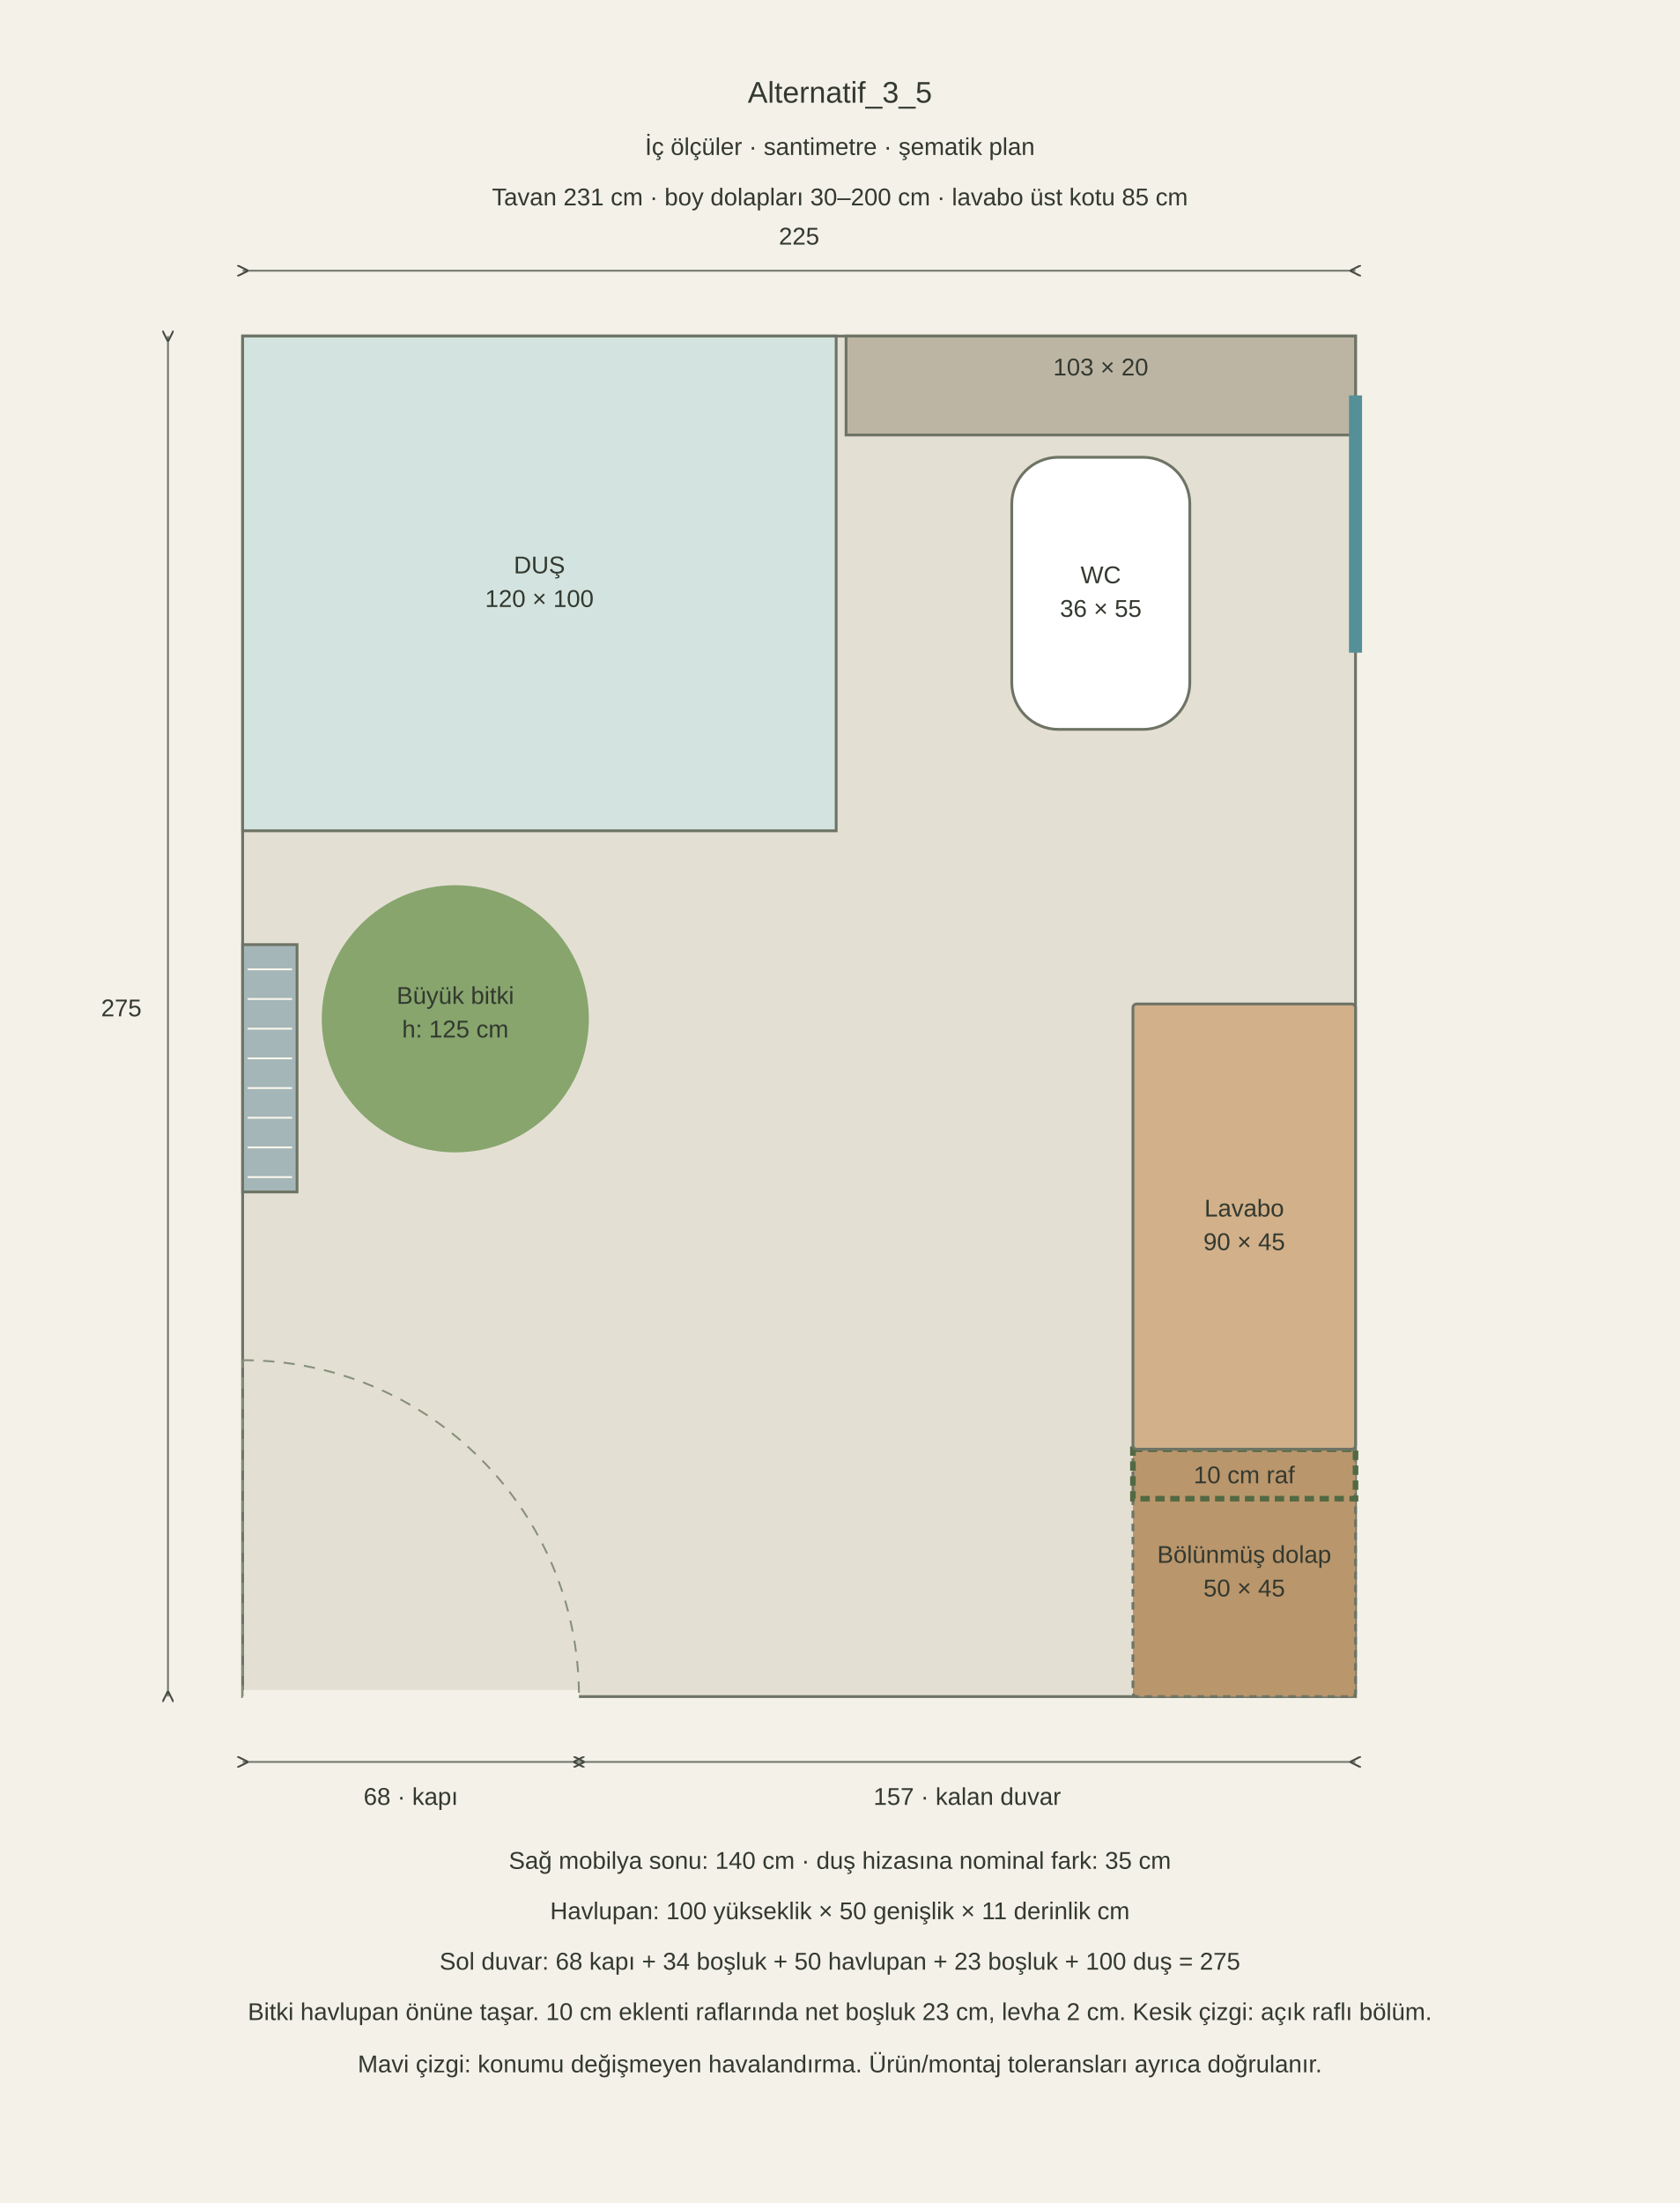
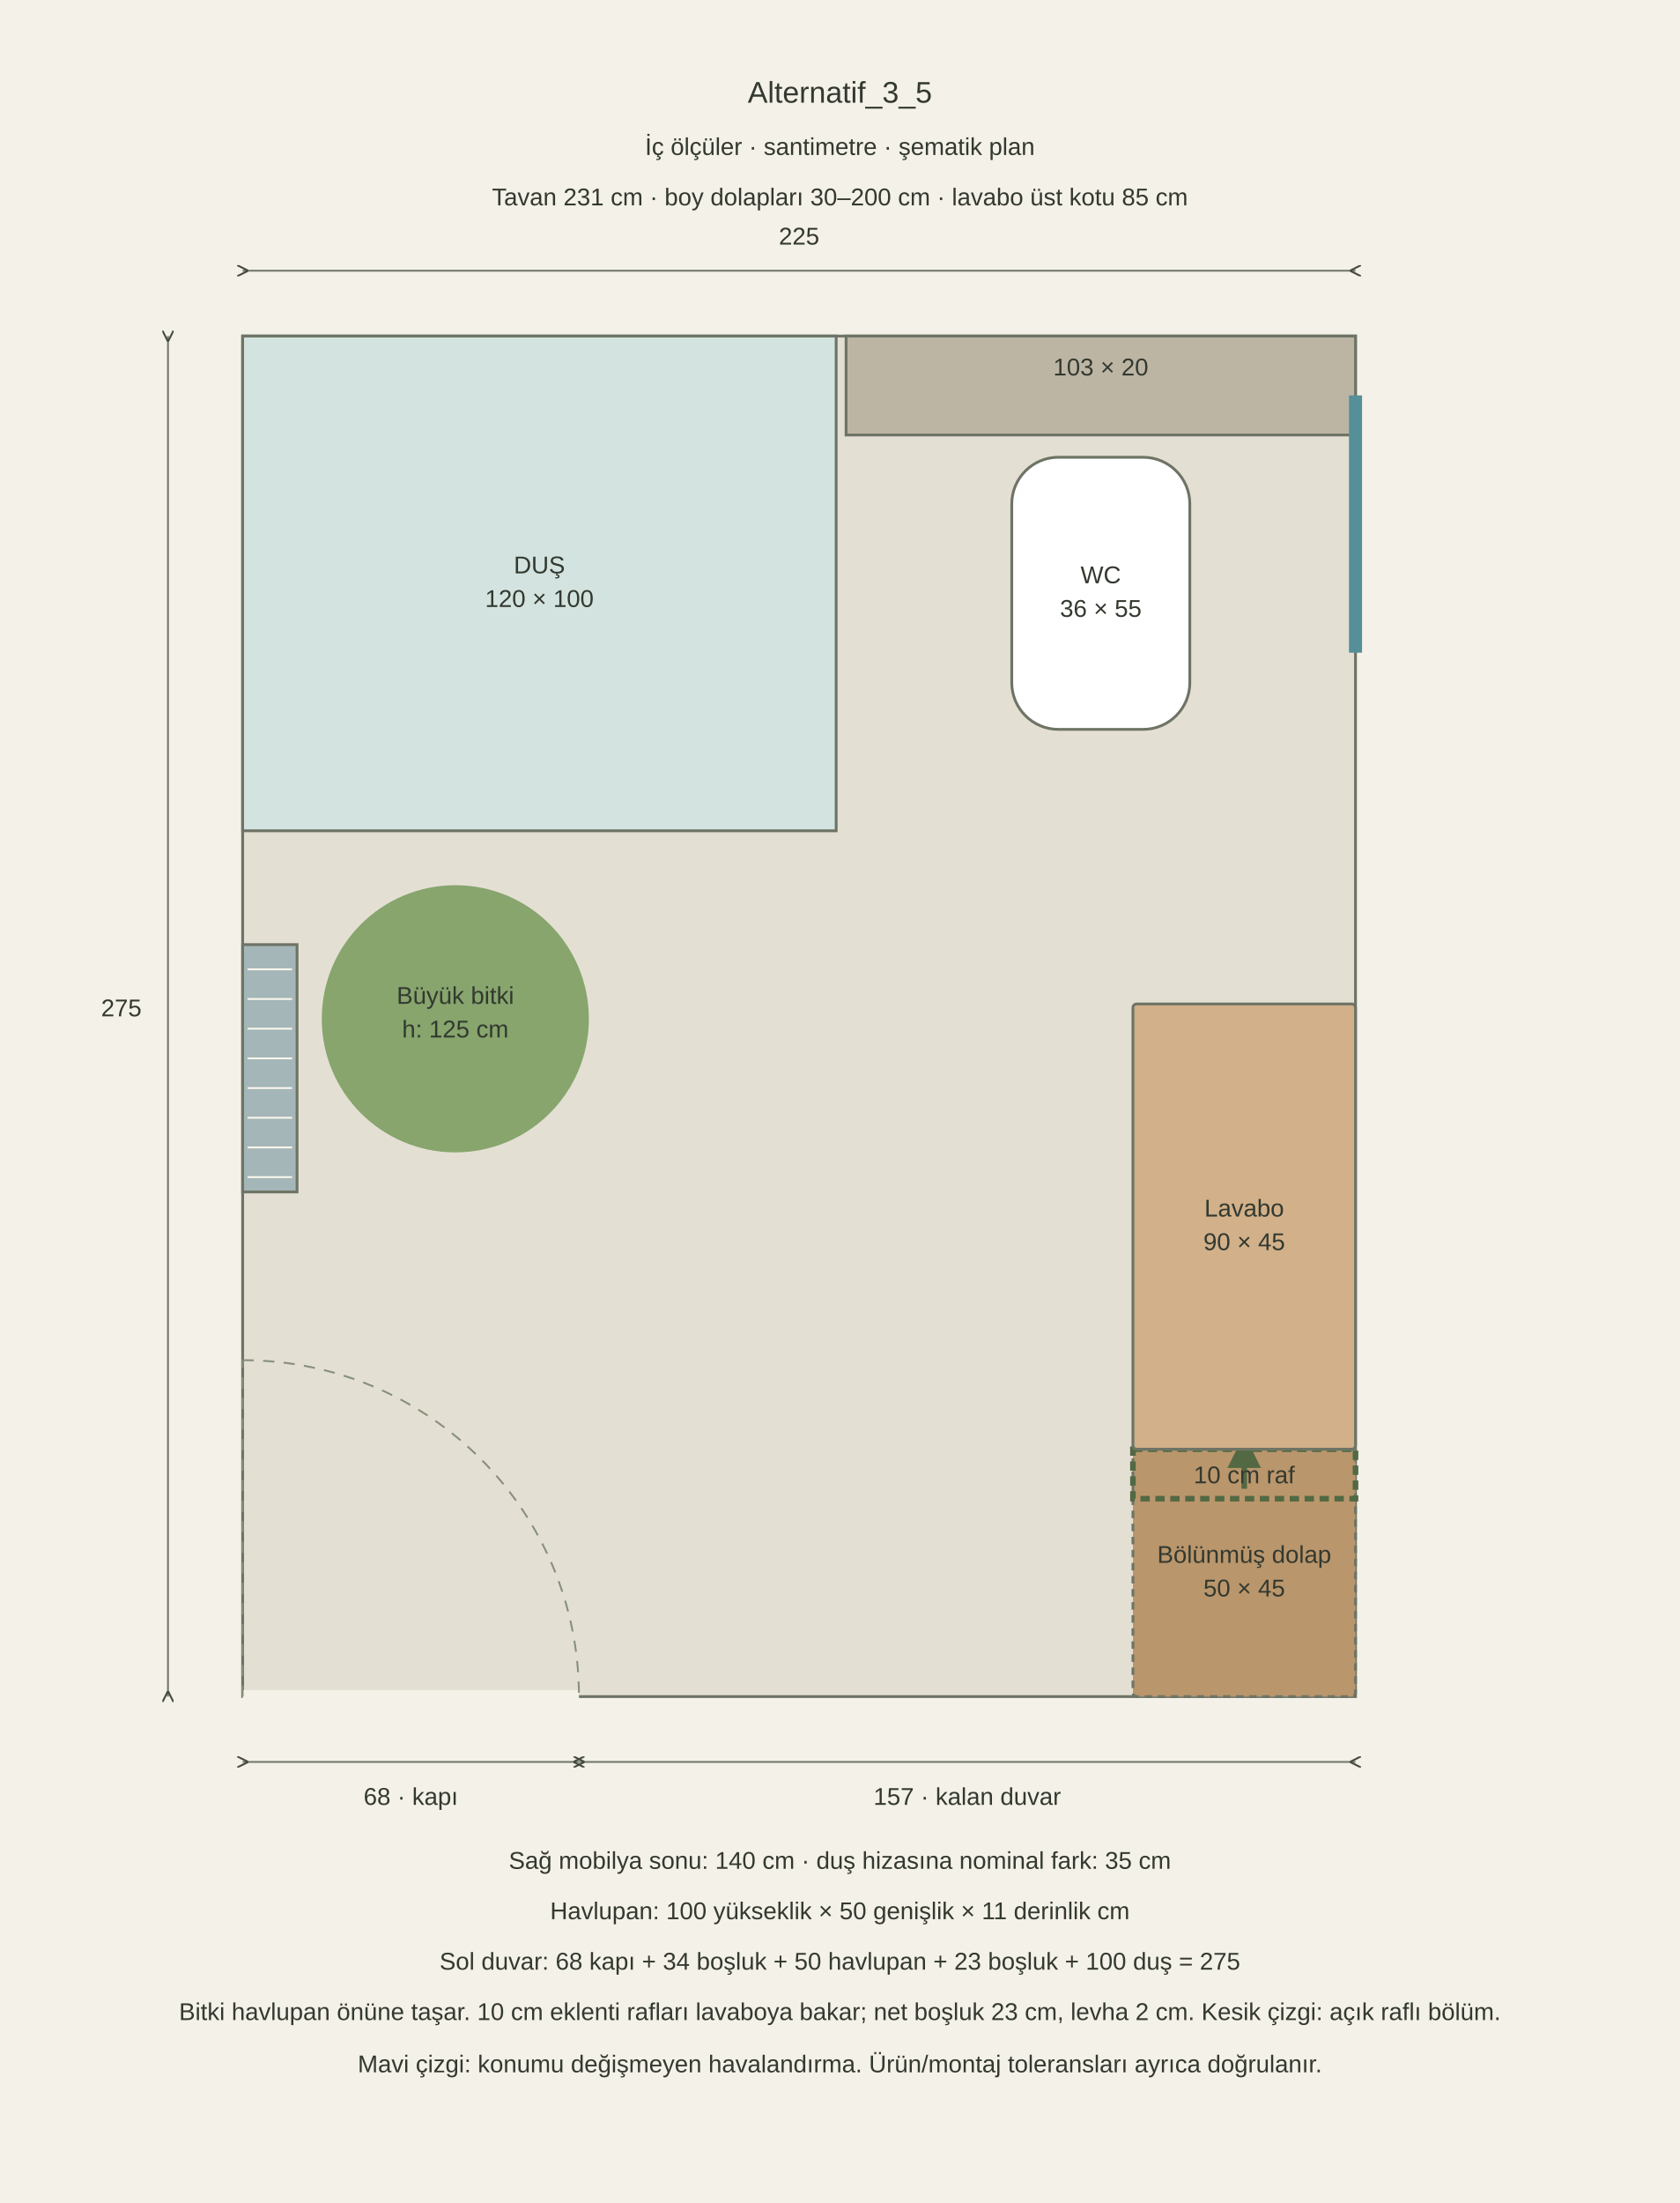
<svg xmlns="http://www.w3.org/2000/svg" width="900" height="1180" viewBox="0 0 900 1180">
  <defs>
    <marker id="arrow" markerWidth="6" markerHeight="6" refX="3" refY="3" orient="auto-start-reverse">
      <path d="M6 0L0 3L6 6" fill="none" stroke="#454a40" />
    </marker>
    <marker id="flow" markerWidth="6" markerHeight="6" refX="6" refY="3" orient="auto">
      <path d="M0 0L6 3L0 6" fill="#526943" />
    </marker>
  </defs>
  <style>text{font-family:Arial,sans-serif;fill:#33392f;font-size:16px}.small{font-size:13px}.dim{stroke:#74796d;stroke-width:1;marker-start:url(#arrow);marker-end:url(#arrow)}</style>
  <rect width="900" height="1180" fill="#f4f1e9" />
  <text x="450" y="55" text-anchor="middle" class="">Alternatif_3_5</text>
  <text x="450" y="83" text-anchor="middle" class="small">İç ölçüler · santimetre · şematik plan</text>
  <text x="450" y="110" text-anchor="middle" class="small">Tavan 231 cm · boy dolapları 30–200 cm · lavabo üst kotu 85 cm</text>
  <rect x="130.0" y="180.0" width="596.25" height="728.75" rx="0" fill="#e4dfd3" stroke="#6e7465" stroke-width="1.5" />
  <rect x="130.0" y="180.0" width="318.0" height="265.0" rx="0" fill="#d3e3df" stroke="#6e7465" stroke-width="1.5" />
  <text x="289.0" y="307.1" text-anchor="middle" class="small">DUŞ</text>
  <text x="289.0" y="325.1" text-anchor="middle" class="small">120 × 100</text>
  <rect x="453.3" y="180.0" width="272.95" height="53.0" rx="0" fill="#bdb5a4" stroke="#6e7465" stroke-width="1.5" />
  <text x="589.775" y="201.1" text-anchor="middle" class="small">103 × 20</text>
  <rect x="542.075" y="244.925" width="95.4" height="145.75" rx="25" fill="#fff" stroke="#6e7465" stroke-width="1.5" />
  <text x="589.775" y="312.4" text-anchor="middle" class="small">WC</text>
  <text x="589.775" y="330.4" text-anchor="middle" class="small">36 × 55</text>
  <rect x="607.0" y="776.25" width="119.25" height="132.5" rx="2" fill="#ba966c" stroke="#6e7465" stroke-width="1.5" stroke-dasharray="4 3" />
  <text x="666.625" y="837.1" text-anchor="middle" class="small">Bölünmüş dolap</text>
  <text x="666.625" y="855.1" text-anchor="middle" class="small">50 × 45</text>
  <rect x="607.0" y="776.25" width="119.25" height="26.5" fill="none" stroke="#526943" stroke-width="3" stroke-dasharray="5 3" />
+   <path d="M666.625,797.45V768.3" stroke="#526943" stroke-width="3" marker-end="url(#flow)" />
  <text x="666.625" y="794.5" text-anchor="middle" class="small">10 cm raf</text>
  <rect x="607.0" y="537.75" width="119.25" height="238.5" rx="2" fill="#d1b08a" stroke="#6e7465" stroke-width="1.5" />
  <text x="666.625" y="651.6" text-anchor="middle" class="small">Lavabo</text>
  <text x="666.625" y="669.6" text-anchor="middle" class="small">90 × 45</text>
  <rect x="130.0" y="505.95" width="29.15" height="132.5" rx="0" fill="#a4b6b7" stroke="#6e7465" stroke-width="1.5" />
  <path d="M132.65,630.5H156.5" stroke="#f9f6ed" />
  <path d="M132.65,614.6H156.5" stroke="#f9f6ed" />
  <path d="M132.65,598.7H156.5" stroke="#f9f6ed" />
  <path d="M132.65,582.8H156.5" stroke="#f9f6ed" />
  <path d="M132.65,566.9H156.5" stroke="#f9f6ed" />
  <path d="M132.65,551.0H156.5" stroke="#f9f6ed" />
  <path d="M132.65,535.1H156.5" stroke="#f9f6ed" />
  <path d="M132.65,519.2H156.5" stroke="#f9f6ed" />
  <circle cx="243.95" cy="545.7" r="71.55" fill="#709654" fill-opacity=".8" />
  <text x="243.95" y="537.7" text-anchor="middle" class="small">Büyük bitki</text>
  <text x="243.95" y="555.7" text-anchor="middle" class="small">h: 125 cm</text>
  <path d="M130.0,908.75H310.2" stroke="#f4f1e9" stroke-width="7" />
  <path d="M130.0,908.75V728.55 M130.0,728.55 A180.2,180.2 0 0 1 310.2,908.75" stroke="#879079" stroke-dasharray="6 5" fill="none" />
  <path d="M130.0,145.0L726.25,145.0" class="dim" />
  <text x="428.125" y="131.0" text-anchor="middle" class="small">225</text>
  <path d="M90.0,908.75L90.0,180.0" class="dim" />
  <text x="65.0" y="544.375" text-anchor="middle" class="small">275</text>
  <path d="M130.0,943.75L310.2,943.75" class="dim" />
  <text x="220.1" y="966.75" text-anchor="middle" class="small">68 · kapı</text>
  <path d="M310.2,943.75L726.25,943.75" class="dim" />
  <text x="518.225" y="966.75" text-anchor="middle" class="small">157 · kalan duvar</text>
  <path d="M726.25,349.6V211.8" stroke="#558f98" stroke-width="7" />
  <text x="450" y="1001" text-anchor="middle" class="small">Sağ mobilya sonu: 140 cm · duş hizasına nominal fark: 35 cm</text>
  <text x="450" y="1028" text-anchor="middle" class="small">Havlupan: 100 yükseklik × 50 genişlik × 11 derinlik cm</text>
  <text x="450" y="1055" text-anchor="middle" class="small">Sol duvar: 68 kapı + 34 boşluk + 50 havlupan + 23 boşluk + 100 duş = 275</text>
-   <text x="450" y="1082" text-anchor="middle" class="small">Bitki havlupan önüne taşar. 10 cm eklenti raflarında net boşluk 23 cm, levha 2 cm. Kesik çizgi: açık raflı bölüm.</text>
+   <text x="450" y="1082" text-anchor="middle" class="small">Bitki havlupan önüne taşar. 10 cm eklenti rafları lavaboya bakar; net boşluk 23 cm, levha 2 cm. Kesik çizgi: açık raflı bölüm.</text>
  <text x="450" y="1110" text-anchor="middle" class="small">Mavi çizgi: konumu değişmeyen havalandırma. Ürün/montaj toleransları ayrıca doğrulanır.</text>
</svg>
